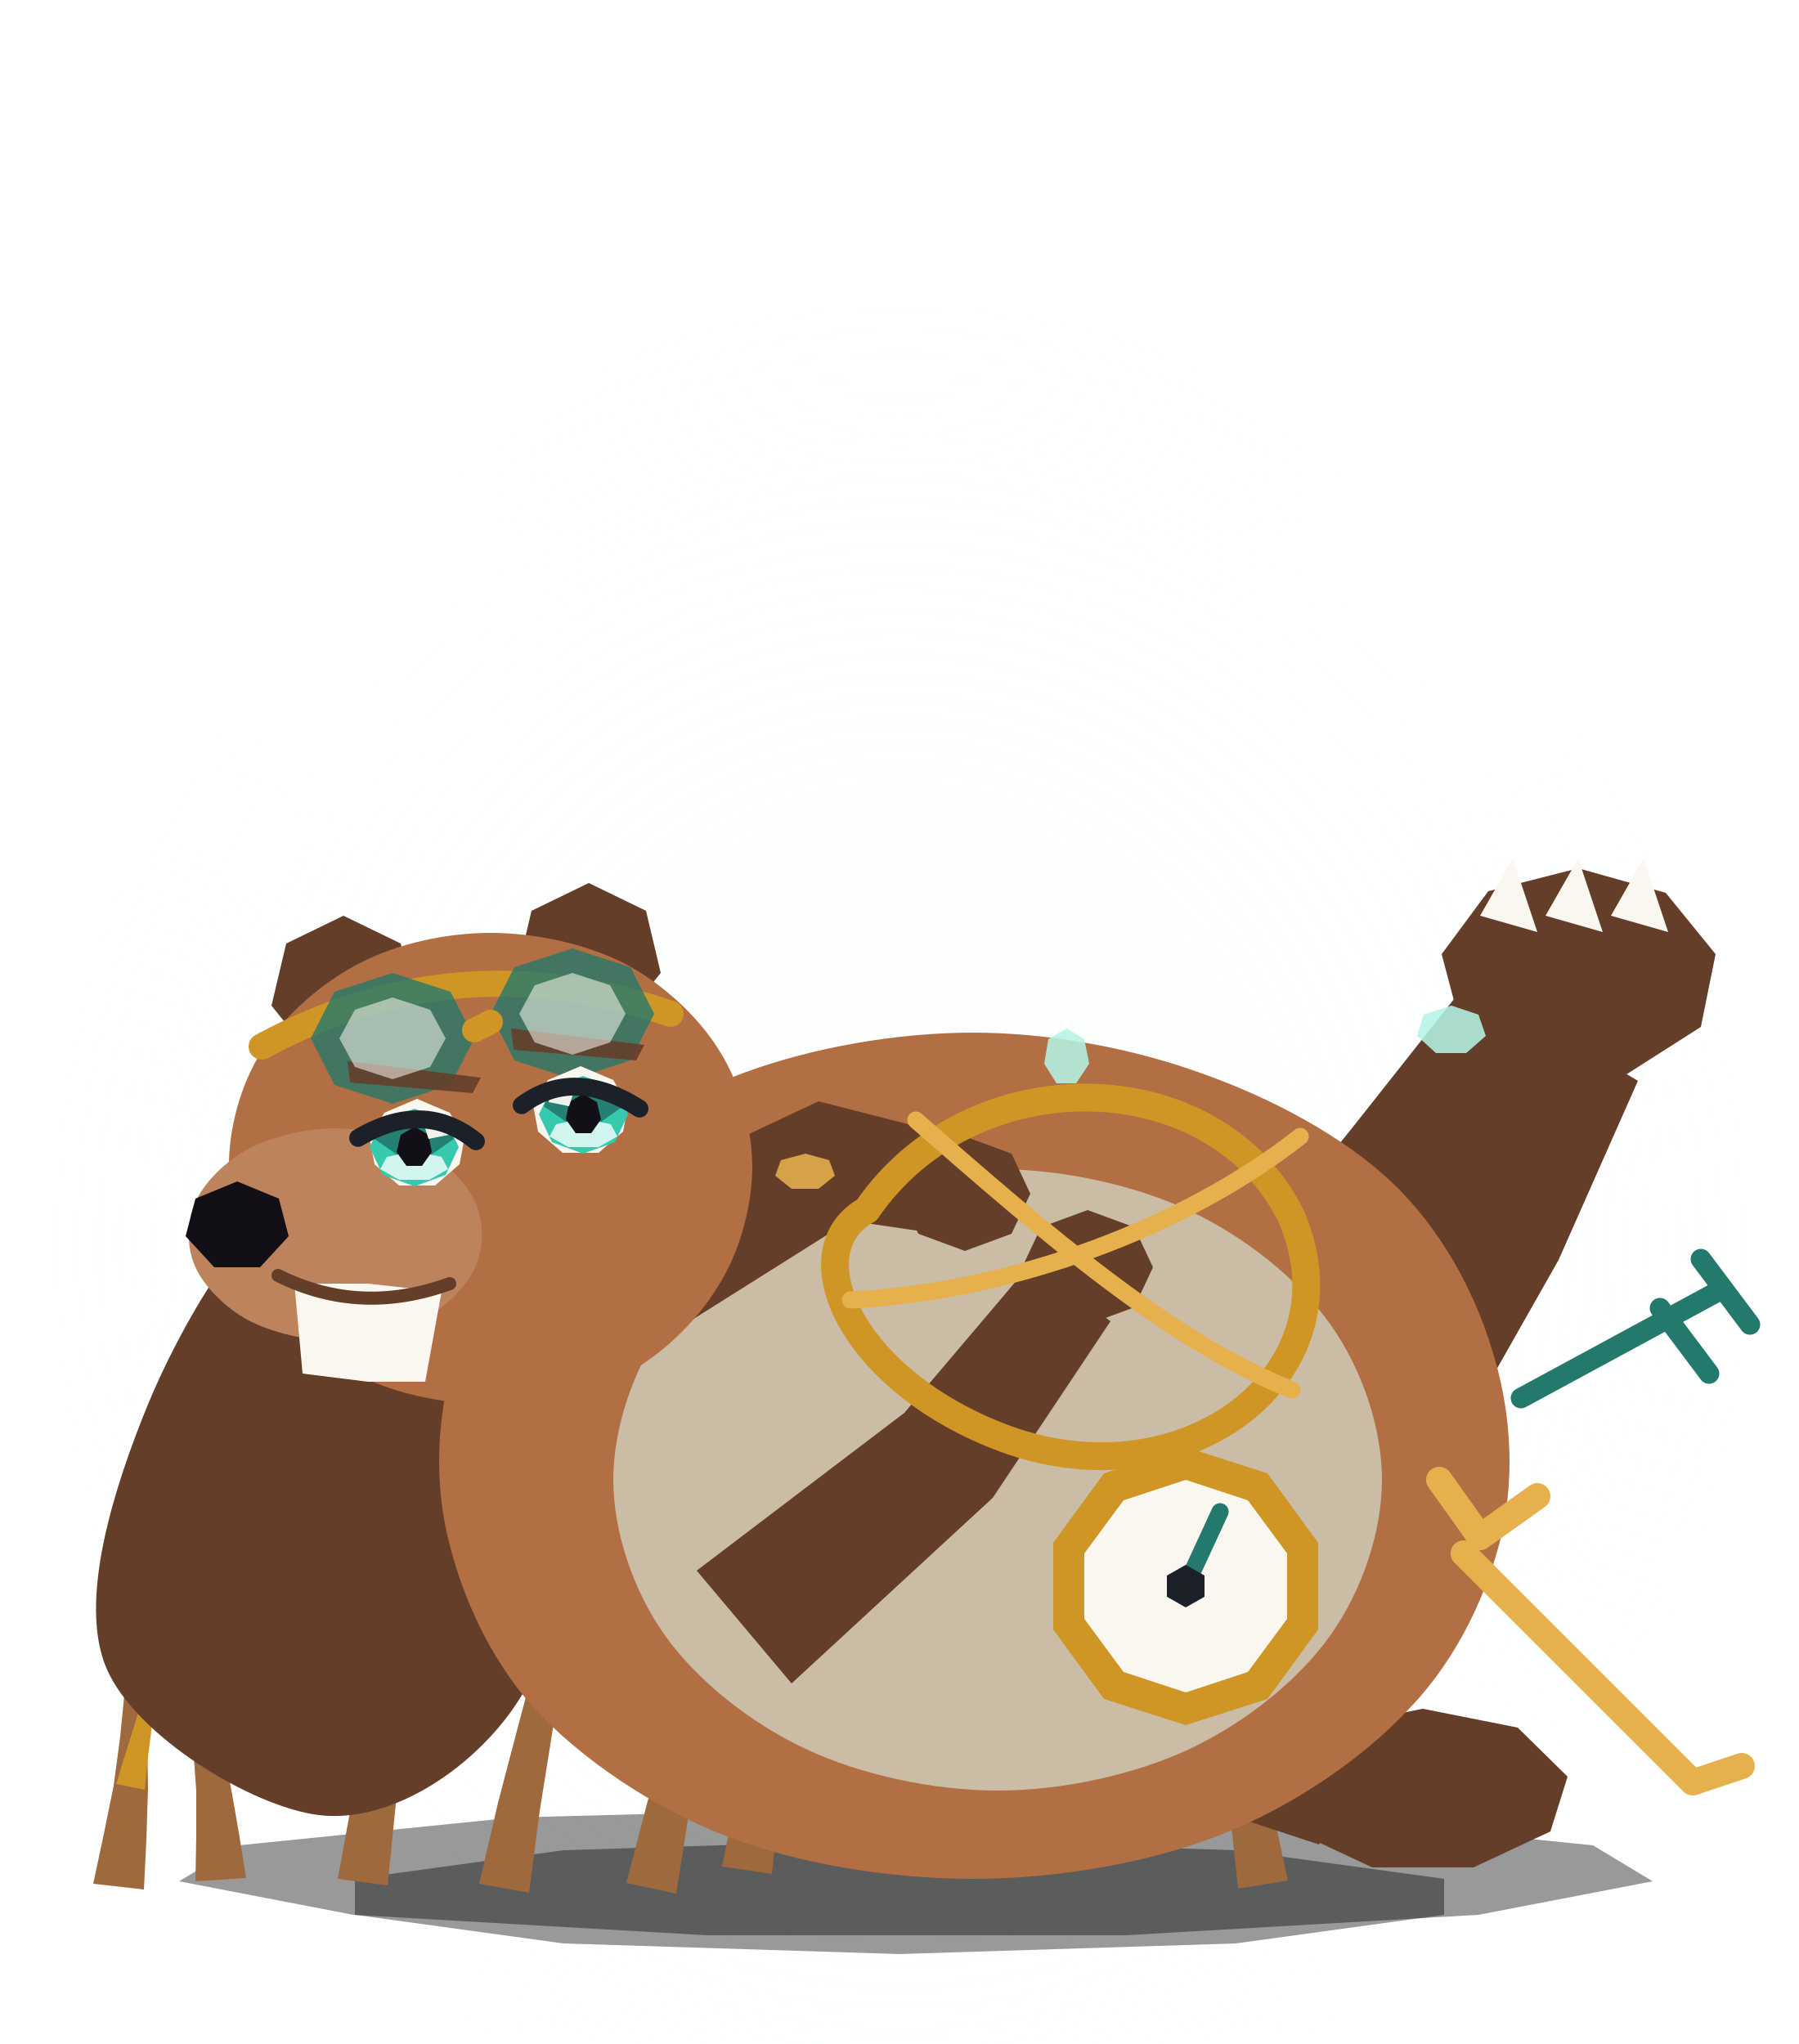
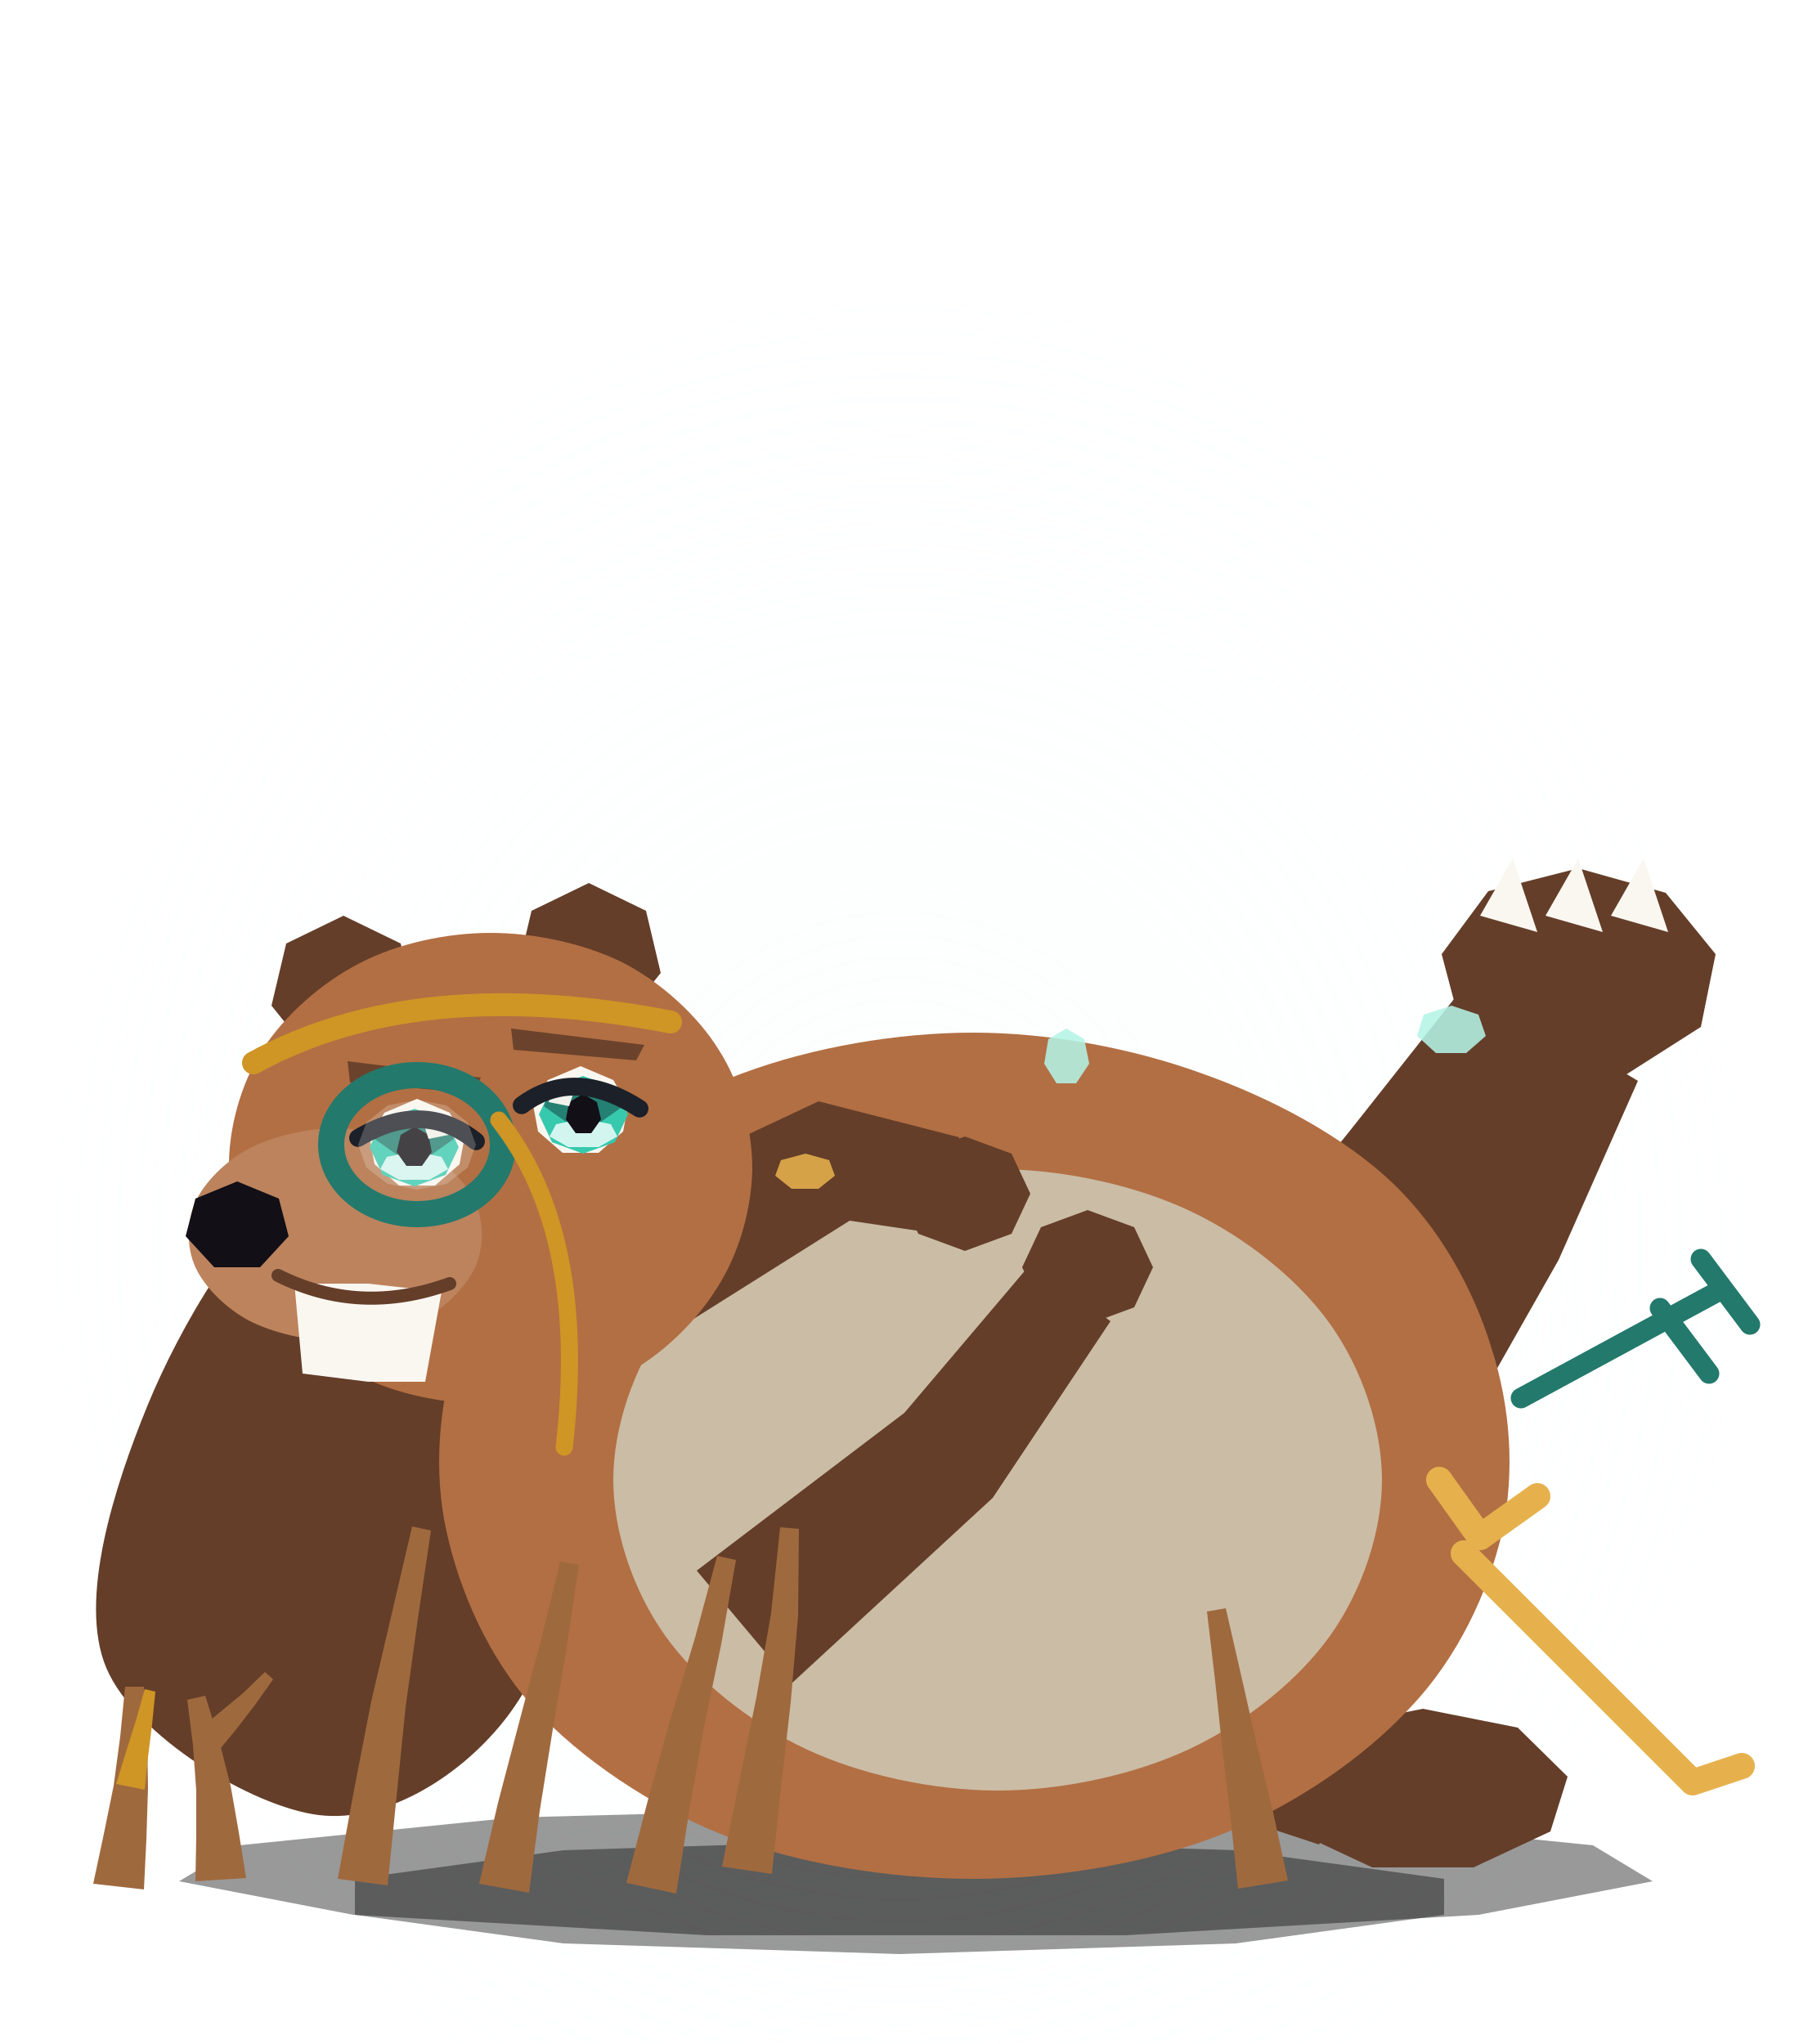
<svg xmlns="http://www.w3.org/2000/svg" viewBox="0 0 220 250" width="220" height="250" preserveAspectRatio="xMidYMid meet" role="img" aria-labelledby="title-faceted-beaver-radiant-lo desc-faceted-beaver-radiant-lo" data-creature="beaver" data-surface="faceted" data-state="radiant" data-tier="3" data-detail="lo">
  <defs>
    <radialGradient id="ffbeaverexport-faceted-beaver-card-logedfdfa">
      <stop offset="0" stop-color="#edfdfa" stop-opacity=".9" />
      <stop offset="1" stop-color="#edfdfa" stop-opacity="0" />
    </radialGradient>
  </defs>
  <ellipse cx="110" cy="152" rx="108" ry="120" fill="url(#ffbeaverexport-faceted-beaver-card-logedfdfa)" opacity="0.201" />
  <g id="ffbeaverexport-faceted-beaver-card-lo-back" data-creature="beaver" data-group="back" data-surface="faceted">
    <path d="M110.0,225.0 L151.1,226.3 L176.6,229.8 L176.6,234.2 L151.1,237.7 L110.0,239.0 L68.9,237.7 L43.4,234.2 L43.4,229.8 L68.9,226.3 Z" fill="rgba(0,0,0,0.40)" opacity="1" />
    <path d="M112.0,221.0 L161.2,222.3 L194.8,225.7 L202.1,230.1 L180.8,234.2 L137.6,236.7 L86.4,236.7 L43.2,234.2 L21.9,230.1 L29.2,225.7 L62.8,222.3 Z" fill="rgba(0,0,0,0.40)" opacity="1" />
-     <path d="M17.6,231.1 L17.9,225.0 L18.1,218.7 L18.0,212.5 L17.6,206.3 L15.3,206.3 L14.7,212.4 L13.9,218.4 L12.7,224.3 L11.4,230.4 Z" fill="#9f693e" opacity="1" />
-     <path d="M17.7,218.9 L18.1,214.9 L18.6,210.9 L19.0,206.9 L17.7,206.6 L16.6,210.5 L15.4,214.3 L14.2,218.2 Z" fill="#cf9525" opacity="1" />
-     <path d="M30.1,229.7 L29.2,224.1 L28.2,218.4 L26.8,212.9 L25.1,207.4 L22.9,207.9 L23.6,213.5 L24.0,219.0 L24.0,224.5 L23.9,230.1 Z" fill="#9f693e" opacity="1" />
-     <path d="M26.5,214.4 L28.9,211.5 L31.2,208.5 L33.4,205.4 L32.4,204.5 L29.7,207.1 L26.8,209.5 L23.9,211.9 Z" fill="#9f693e" opacity="1" />
-     <path d="M47.4,230.6 L48.5,219.7 L49.6,208.8 L51.1,198.0 L52.7,187.2 L50.4,186.7 L47.9,197.4 L45.4,208.1 L43.3,218.9 L41.3,229.8 Z" fill="#9f693e" opacity="1" />
-     <path d="M49.3,208.8 L49.6,204.7 L49.6,200.6 L49.6,196.5 L48.3,196.4 L47.5,200.4 L46.8,204.3 L45.8,208.2 Z" fill="#9f693e" opacity="1" />
-     <path d="M64.7,231.5 L66.0,221.5 L67.6,211.5 L69.3,201.5 L70.8,191.4 L68.5,191.0 L66.1,200.8 L63.5,210.6 L60.9,220.5 L58.6,230.4 Z" fill="#9f693e" opacity="1" />
-     <path d="M82.7,231.6 L84.3,221.4 L86.1,211.2 L88.2,201.1 L90.0,190.8 L87.7,190.3 L85.0,200.3 L82.0,210.2 L79.2,220.3 L76.6,230.3 Z" fill="#9f693e" opacity="1" />
-     <path d="M94.4,229.2 L95.5,218.7 L96.7,208.2 L97.6,197.6 L97.7,187.0 L95.4,186.8 L94.3,197.3 L92.5,207.6 L90.4,217.9 L88.3,228.3 Z" fill="#9f693e" opacity="1" />
-     <path d="M157.5,230.0 L155.7,221.7 L153.7,213.4 L151.8,205.0 L149.9,196.7 L147.6,197.1 L148.6,205.6 L149.5,214.1 L150.5,222.5 L151.4,231.0 Z" fill="#9f693e" opacity="1" />
    <path d="M13.0,204.0 C9.5,195.7 14.0,181.8 18.0,172.0 C22.0,162.2 30.0,148.5 37.0,145.0 C44.0,141.5 54.2,145.3 60.0,151.0 C65.8,156.7 71.7,169.2 72.0,179.0 C72.3,188.8 67.5,202.8 62.0,210.0 C56.5,217.2 47.2,223.0 39.0,222.0 C30.8,221.0 16.5,212.3 13.0,204.0 Z" fill="#643e29" opacity="1" />
  </g>
  <g id="ffbeaverexport-faceted-beaver-card-lo-lower" data-creature="beaver" data-group="lower" data-surface="faceted">
    <path d="M171.9,187.1 L190.6,154.1 L200.3,132.2 L179.7,119.8 L165.4,137.9 L142.1,166.9 Z" fill="#643e29" opacity="1" />
    <path d="M134.9,216.9 L161.3,225.6 L172.7,204.4 L151.1,187.1 Z" fill="#643e29" opacity="1" />
    <path d="M193.0,106.2 L203.7,109.2 L209.8,116.7 L208.0,125.6 L198.9,131.4 L187.3,131.0 L178.6,125.4 L176.3,116.7 L182.0,109.0 Z" fill="#643e29" opacity="1" />
    <path d="M174.0,209.0 L185.6,211.3 L191.7,217.3 L189.6,224.0 L180.2,228.4 L167.8,228.4 L158.4,224.0 L156.3,217.3 L162.4,211.3 Z" fill="#643e29" opacity="1" />
    <path d="M181.0,112.0 L185.0,105.0 L188.0,114.0 Z" fill="#faf7f1" opacity="1" />
    <path d="M189.0,112.0 L193.0,105.0 L196.0,114.0 Z" fill="#faf7f1" opacity="1" />
    <path d="M197.0,112.0 L201.0,105.0 L204.0,114.0 Z" fill="#faf7f1" opacity="1" />
  </g>
  <g id="ffbeaverexport-faceted-beaver-card-lo-body" data-creature="beaver" data-group="body" data-surface="faceted">
    <path d="M119.0,126.3 C128.3,126.3 138.5,128.2 147.0,131.3 C155.5,134.3 164.3,139.0 170.2,144.6 C176.1,150.2 180.2,157.7 182.4,164.9 C184.7,172.0 185.3,180.0 183.7,187.4 C182.0,194.7 178.3,202.7 172.5,208.8 C166.8,215.0 158.2,220.9 149.3,224.4 C140.4,227.9 129.1,229.8 119.0,229.8 C108.9,229.8 97.6,228.0 88.6,224.5 C79.7,221.0 71.0,215.1 65.3,208.9 C59.7,202.7 56.2,194.6 54.6,187.3 C53.0,180.0 53.6,172.0 55.9,164.9 C58.1,157.8 62.2,150.4 68.0,144.7 C73.9,139.1 82.5,134.3 91.0,131.2 C99.4,128.1 109.7,126.3 119.0,126.3 Z" fill="#b26f43" opacity="1" />
    <path d="M122.0,143.0 C129.8,143.0 138.7,144.9 145.5,148.1 C152.3,151.3 158.8,156.5 162.7,162.0 C166.6,167.5 169.0,174.7 169.0,181.0 C169.0,187.3 166.6,194.5 162.7,200.0 C158.8,205.5 152.3,210.7 145.5,213.9 C138.7,217.1 129.8,219.0 122.0,219.0 C114.2,219.0 105.3,217.1 98.5,213.9 C91.7,210.7 85.2,205.5 81.3,200.0 C77.4,194.5 75.0,187.3 75.0,181.0 C75.0,174.7 77.4,167.5 81.3,162.0 C85.2,156.5 91.7,151.3 98.5,148.1 C105.3,144.9 114.2,143.0 122.0,143.0 Z" fill="#cec6b2" opacity="0.88" />
    <path d="M82.3,162.9 L103.9,149.3 L114.7,150.9 L117.3,139.1 L100.1,134.7 L73.7,147.1 Z" fill="#643e29" opacity="1" />
    <path d="M96.8,205.9 L121.4,183.2 L135.8,161.6 L126.2,154.4 L110.6,172.8 L85.2,192.1 Z" fill="#643e29" opacity="1" />
-     <path d="M145.0,177.0 L155.0,180.2 L161.2,188.7 L161.2,199.3 L155.0,207.8 L145.0,211.0 L135.0,207.8 L128.8,199.3 L128.8,188.7 L135.0,180.2 Z" fill="#cf9525" opacity="1" />
    <path d="M118.0,139.0 L123.7,141.1 L126.0,146.0 L123.7,150.9 L118.0,153.0 L112.3,150.9 L110.0,146.0 L112.3,141.1 Z" fill="#643e29" opacity="1" />
    <path d="M133.0,148.0 L138.7,150.1 L141.0,155.0 L138.7,159.9 L133.0,162.0 L127.3,159.9 L125.0,155.0 L127.3,150.1 Z" fill="#643e29" opacity="1" />
-     <path d="M145.0,181.0 L152.6,183.5 L157.4,190.0 L157.4,198.0 L152.6,204.5 L145.0,207.0 L137.4,204.5 L132.6,198.0 L132.6,190.0 L137.4,183.5 Z" fill="#faf7f1" opacity="1" />
  </g>
  <g id="ffbeaverexport-faceted-beaver-card-lo-head" data-creature="beaver" data-group="head" data-surface="faceted">
    <path d="M42.0,112.0 L49.0,115.4 L50.8,123.0 L45.9,129.1 L38.1,129.1 L33.2,123.0 L35.0,115.4 Z" fill="#643e29" opacity="1" />
    <path d="M72.0,108.0 L79.0,111.4 L80.8,119.0 L75.9,125.1 L68.1,125.1 L63.2,119.0 L65.0,111.4 Z" fill="#643e29" opacity="1" />
    <path d="M60.0,114.1 C65.4,114.1 71.4,115.4 76.1,117.7 C80.8,120.1 85.3,124.2 87.9,128.4 C90.6,132.6 92.0,138.1 92.0,143.0 C91.9,147.9 90.4,153.3 87.7,157.5 C85.1,161.7 80.8,165.9 76.1,168.3 C71.5,170.7 65.4,171.8 60.0,171.8 C54.6,171.7 48.5,170.6 43.9,168.2 C39.4,165.8 35.2,161.6 32.5,157.4 C29.9,153.2 28.0,147.8 28.0,143.0 C27.9,138.2 29.4,132.6 32.1,128.4 C34.8,124.2 39.3,120.2 44.0,117.8 C48.6,115.4 54.6,114.1 60.0,114.1 Z" fill="#b26f43" opacity="1" />
    <path d="M41.0,138.0 C44.5,138.0 48.7,139.0 51.6,140.5 C54.4,142.0 57.0,144.6 58.1,147.0 C59.2,149.4 59.2,152.6 58.1,155.0 C57.0,157.4 54.4,160.0 51.6,161.5 C48.7,163.0 44.5,164.0 41.0,164.0 C37.5,164.0 33.3,163.0 30.4,161.5 C27.6,160.0 25.0,157.4 23.9,155.0 C22.8,152.6 22.8,149.4 23.9,147.0 C25.0,144.6 27.6,142.0 30.4,140.5 C33.3,139.0 37.5,138.0 41.0,138.0 Z" fill="#bc835d" opacity="1" />
-     <path d="M32,128 Q56,115 82,124" fill="none" stroke="#cf9525" stroke-width="3.2" stroke-linecap="round" stroke-linejoin="round" />
-     <path d="M48.0,119.0 L55.1,121.3 L58.0,127.0 L55.1,132.7 L48.0,135.0 L40.9,132.7 L38.0,127.0 L40.9,121.3 Z" fill="#23796c" opacity="0.78" />
-     <path d="M70.0,116.0 L77.1,118.3 L80.0,124.0 L77.1,129.7 L70.0,132.0 L62.9,129.7 L60.0,124.0 L62.9,118.3 Z" fill="#23796c" opacity="0.78" />
+     <path d="M31,130 Q51,119 82,125" fill="none" stroke="#cf9525" stroke-width="2.8" stroke-linecap="round" stroke-linejoin="round" />
  </g>
  <g id="ffbeaverexport-faceted-beaver-card-lo-face" data-creature="beaver" data-group="face" data-surface="faceted">
    <path d="M29.0,144.5 L34.1,146.6 L35.3,151.2 L31.8,155.0 L26.2,155.0 L22.7,151.2 L23.9,146.6 Z" fill="#120F16" opacity="1" />
    <path d="M36.0,157.0 L45.0,157.0 L45.0,169.0 L37.0,168.0 Z" fill="#faf7f1" opacity="1" />
    <path d="M45.0,157.0 L54.0,158.0 L52.0,169.0 L45.0,169.0 Z" fill="#faf7f1" opacity="1" />
    <path d="M34,156 Q44,161 55,157" fill="none" stroke="#643e29" stroke-width="1.6" stroke-linecap="round" stroke-linejoin="round" />
    <path d="M51.0,134.4 L55.0,136.1 L56.8,139.2 L56.2,142.4 L53.2,145.0 L48.8,145.0 L45.8,142.4 L45.2,139.2 L47.0,136.1 Z" fill="#faf7f1" opacity="1" />
    <path d="M50.7,135.6 L54.5,137.0 L56.1,140.3 L54.5,143.7 L50.7,145.1 L46.8,143.7 L45.2,140.3 L46.8,137.0 Z" fill="#37c9ad" opacity="1" />
    <path d="M50.7,136.0 L54.6,137.0 L55.5,139.3 L52.8,141.2 L48.5,141.2 L45.8,139.3 L46.7,137.0 Z" fill="#23796c" opacity="0.92" />
    <path d="M50.7,140.8 L54.0,141.5 L54.8,143.0 L52.5,144.3 L48.8,144.3 L46.5,143.0 L47.3,141.5 Z" fill="#edfdfa" opacity="0.85" />
    <path d="M50.7,137.8 L52.4,138.8 L52.8,140.9 L51.6,142.6 L49.7,142.6 L48.5,140.9 L49.0,138.8 Z" fill="#120F16" opacity="1" />
    <path d="M54.5,136.6 L51.7,137.1 L52.4,139.3 L54.9,138.8 Z" fill="#faf7f1" opacity="0.96" />
    <path d="M43.792,139.184 Q51.816,134.424 58.208,139.592" fill="none" stroke="#1c2028" stroke-width="2.176" stroke-linecap="round" stroke-linejoin="round" />
    <path d="M42.5,129.8 L58.8,131.8 L57.8,133.7 L42.8,132.4 Z" fill="#643e29" opacity="0.9" />
    <path d="M71.0,130.4 L75.0,132.1 L76.8,135.2 L76.2,138.4 L73.2,141.0 L68.8,141.0 L65.8,138.4 L65.2,135.2 L67.0,132.1 Z" fill="#faf7f1" opacity="1" />
    <path d="M71.3,131.6 L75.2,133.0 L76.8,136.3 L75.2,139.7 L71.3,141.1 L67.5,139.7 L65.9,136.3 L67.5,133.0 Z" fill="#37c9ad" opacity="1" />
    <path d="M71.3,132.0 L75.3,133.0 L76.2,135.3 L73.5,137.2 L69.2,137.2 L66.5,135.3 L67.4,133.0 Z" fill="#23796c" opacity="0.92" />
    <path d="M71.3,136.8 L74.7,137.5 L75.5,139.0 L73.2,140.3 L69.5,140.3 L67.2,139.0 L68.0,137.5 Z" fill="#edfdfa" opacity="0.85" />
    <path d="M71.3,133.8 L73.0,134.8 L73.5,136.9 L72.3,138.6 L70.4,138.6 L69.2,136.9 L69.6,134.8 Z" fill="#120F16" opacity="1" />
    <path d="M67.5,132.6 L70.3,133.1 L69.6,135.3 L67.1,134.8 Z" fill="#faf7f1" opacity="0.96" />
    <path d="M63.792,135.184 Q70.184,130.424 78.208,135.592" fill="none" stroke="#1c2028" stroke-width="2.176" stroke-linecap="round" stroke-linejoin="round" />
    <path d="M62.5,125.8 L78.8,127.8 L77.8,129.7 L62.8,128.4 Z" fill="#643e29" opacity="0.9" />
-     <path d="M48.0,122.0 L52.6,123.5 L54.5,127.0 L52.6,130.5 L48.0,132.0 L43.4,130.5 L41.5,127.0 L43.4,123.5 Z" fill="#faf7f1" opacity="0.55" />
-     <path d="M70.0,119.0 L74.6,120.5 L76.5,124.0 L74.6,127.5 L70.0,129.0 L65.4,127.5 L63.5,124.0 L65.4,120.5 Z" fill="#faf7f1" opacity="0.55" />
-     <path d="M58,126 L60,125" fill="none" stroke="#cf9525" stroke-width="3" stroke-linecap="round" stroke-linejoin="round" />
+     <path d="M40.5,140 A10.5,8.5 0 1 0 61.5,140 A10.5,8.5 0 1 0 40.5,140" fill="none" stroke="#23796c" stroke-width="3.2" stroke-linecap="round" stroke-linejoin="round" />
+     <path d="M61,137 Q72,151 69,177" fill="none" stroke="#cf9525" stroke-width="2.1" stroke-linecap="round" stroke-linejoin="round" />
+     <path d="M51.0,134.5 L54.6,135.2 L57.2,137.3 L58.2,140.0 L57.2,142.8 L54.6,144.8 L51.0,145.5 L47.4,144.8 L44.8,142.8 L43.8,140.0 L44.8,137.3 L47.4,135.2 Z" fill="#faf7f1" opacity="0.22" />
  </g>
  <g id="ffbeaverexport-faceted-beaver-card-lo-sig" data-creature="beaver" data-group="sig" data-surface="faceted">
-     <path d="M106,148 C119,129 149,130 158,149 C166,168 145,184 123,176 C104,169 97,153 106,148 Z" fill="none" stroke="#cf9525" stroke-width="3.4" stroke-linecap="round" stroke-linejoin="round" />
-     <path d="M112,137 C128,151 143,164 158,170 M104,159 C124,158 145,150 159,139" fill="none" stroke="#e6b14d" stroke-width="2.1" stroke-linecap="round" stroke-linejoin="round" />
    <path d="M179,190 L207,218 M181,188 L176,181 M181,188 L188,183 M207,218 L213,216" fill="none" stroke="#e6b14d" stroke-width="3.2" stroke-linecap="round" stroke-linejoin="round" />
    <path d="M186,171 L210,158 M208,154 L214,162 M203,160 L209,168" fill="none" stroke="#23796c" stroke-width="2.5" stroke-linecap="round" stroke-linejoin="round" />
-     <path d="M145,194 L149.2,184.9" fill="none" stroke="#23796c" stroke-width="2.1" stroke-linecap="round" stroke-linejoin="round" />
-     <path d="M145.0,191.4 L147.3,192.7 L147.3,195.3 L145.0,196.6 L142.7,195.3 L142.7,192.7 Z" fill="#1c2028" opacity="1" />
  </g>
  <g id="ffbeaverexport-faceted-beaver-card-lo-fx" data-creature="beaver" data-group="fx" data-surface="faceted">
    <path d="M98.5,141.1 L101.4,141.9 L102.1,143.8 L100.1,145.4 L96.8,145.4 L94.8,143.8 L95.5,141.9 Z" fill="#e6b14d" opacity="0.87" />
    <path d="M130.4,125.8 L132.6,127.1 L133.2,130.1 L131.6,132.5 L129.2,132.5 L127.7,130.1 L128.2,127.1 Z" fill="#b3f3e6" opacity="0.87" />
    <path d="M177.5,123.0 L180.8,124.1 L181.7,126.7 L179.3,128.8 L175.6,128.8 L173.3,126.7 L174.1,124.1 Z" fill="#b3f3e6" opacity="0.87" />
+     <path d="M17.6,231.1 L17.9,225.0 L18.1,218.7 L18.0,212.5 L17.6,206.3 L15.3,206.3 L14.7,212.4 L13.9,218.4 L12.7,224.3 L11.4,230.4 Z" fill="#9f693e" opacity="1" />
+     <path d="M17.7,218.9 L18.1,214.9 L18.6,210.9 L19.0,206.9 L17.7,206.6 L16.6,210.5 L15.4,214.3 L14.2,218.2 Z" fill="#cf9525" opacity="1" />
+     <path d="M30.1,229.7 L29.2,224.1 L28.2,218.4 L26.8,212.9 L25.1,207.4 L22.9,207.9 L23.6,213.5 L24.0,219.0 L24.0,224.5 L23.9,230.1 Z" fill="#9f693e" opacity="1" />
+     <path d="M26.5,214.4 L28.9,211.5 L31.2,208.5 L33.4,205.4 L32.4,204.5 L29.7,207.1 L26.8,209.5 L23.9,211.9 Z" fill="#9f693e" opacity="1" />
+     <path d="M47.4,230.6 L48.5,219.7 L49.6,208.8 L51.1,198.0 L52.7,187.2 L50.4,186.7 L47.9,197.4 L45.4,208.1 L43.3,218.9 L41.3,229.8 Z" fill="#9f693e" opacity="1" />
+     <path d="M49.3,208.8 L49.6,204.7 L49.6,200.6 L49.6,196.5 L48.3,196.4 L47.5,200.4 L46.8,204.3 L45.8,208.2 Z" fill="#9f693e" opacity="1" />
+     <path d="M64.7,231.5 L66.0,221.5 L67.6,211.5 L69.3,201.5 L70.8,191.4 L68.5,191.0 L66.1,200.8 L63.5,210.6 L60.9,220.5 L58.6,230.4 Z" fill="#9f693e" opacity="1" />
+     <path d="M82.7,231.6 L84.3,221.4 L86.1,211.2 L88.2,201.1 L90.0,190.8 L87.7,190.3 L85.0,200.3 L82.0,210.2 L79.2,220.3 L76.6,230.3 Z" fill="#9f693e" opacity="1" />
+     <path d="M94.4,229.2 L95.5,218.7 L96.7,208.2 L97.6,197.6 L97.7,187.0 L95.4,186.8 L94.3,197.3 L92.5,207.6 L90.4,217.9 L88.3,228.3 Z" fill="#9f693e" opacity="1" />
+     <path d="M157.5,230.0 L155.7,221.7 L153.7,213.4 L151.8,205.0 L149.9,196.7 L147.6,197.1 L148.6,205.6 L149.5,214.1 L150.5,222.5 L151.4,231.0 Z" fill="#9f693e" opacity="1" />
  </g>
</svg>
